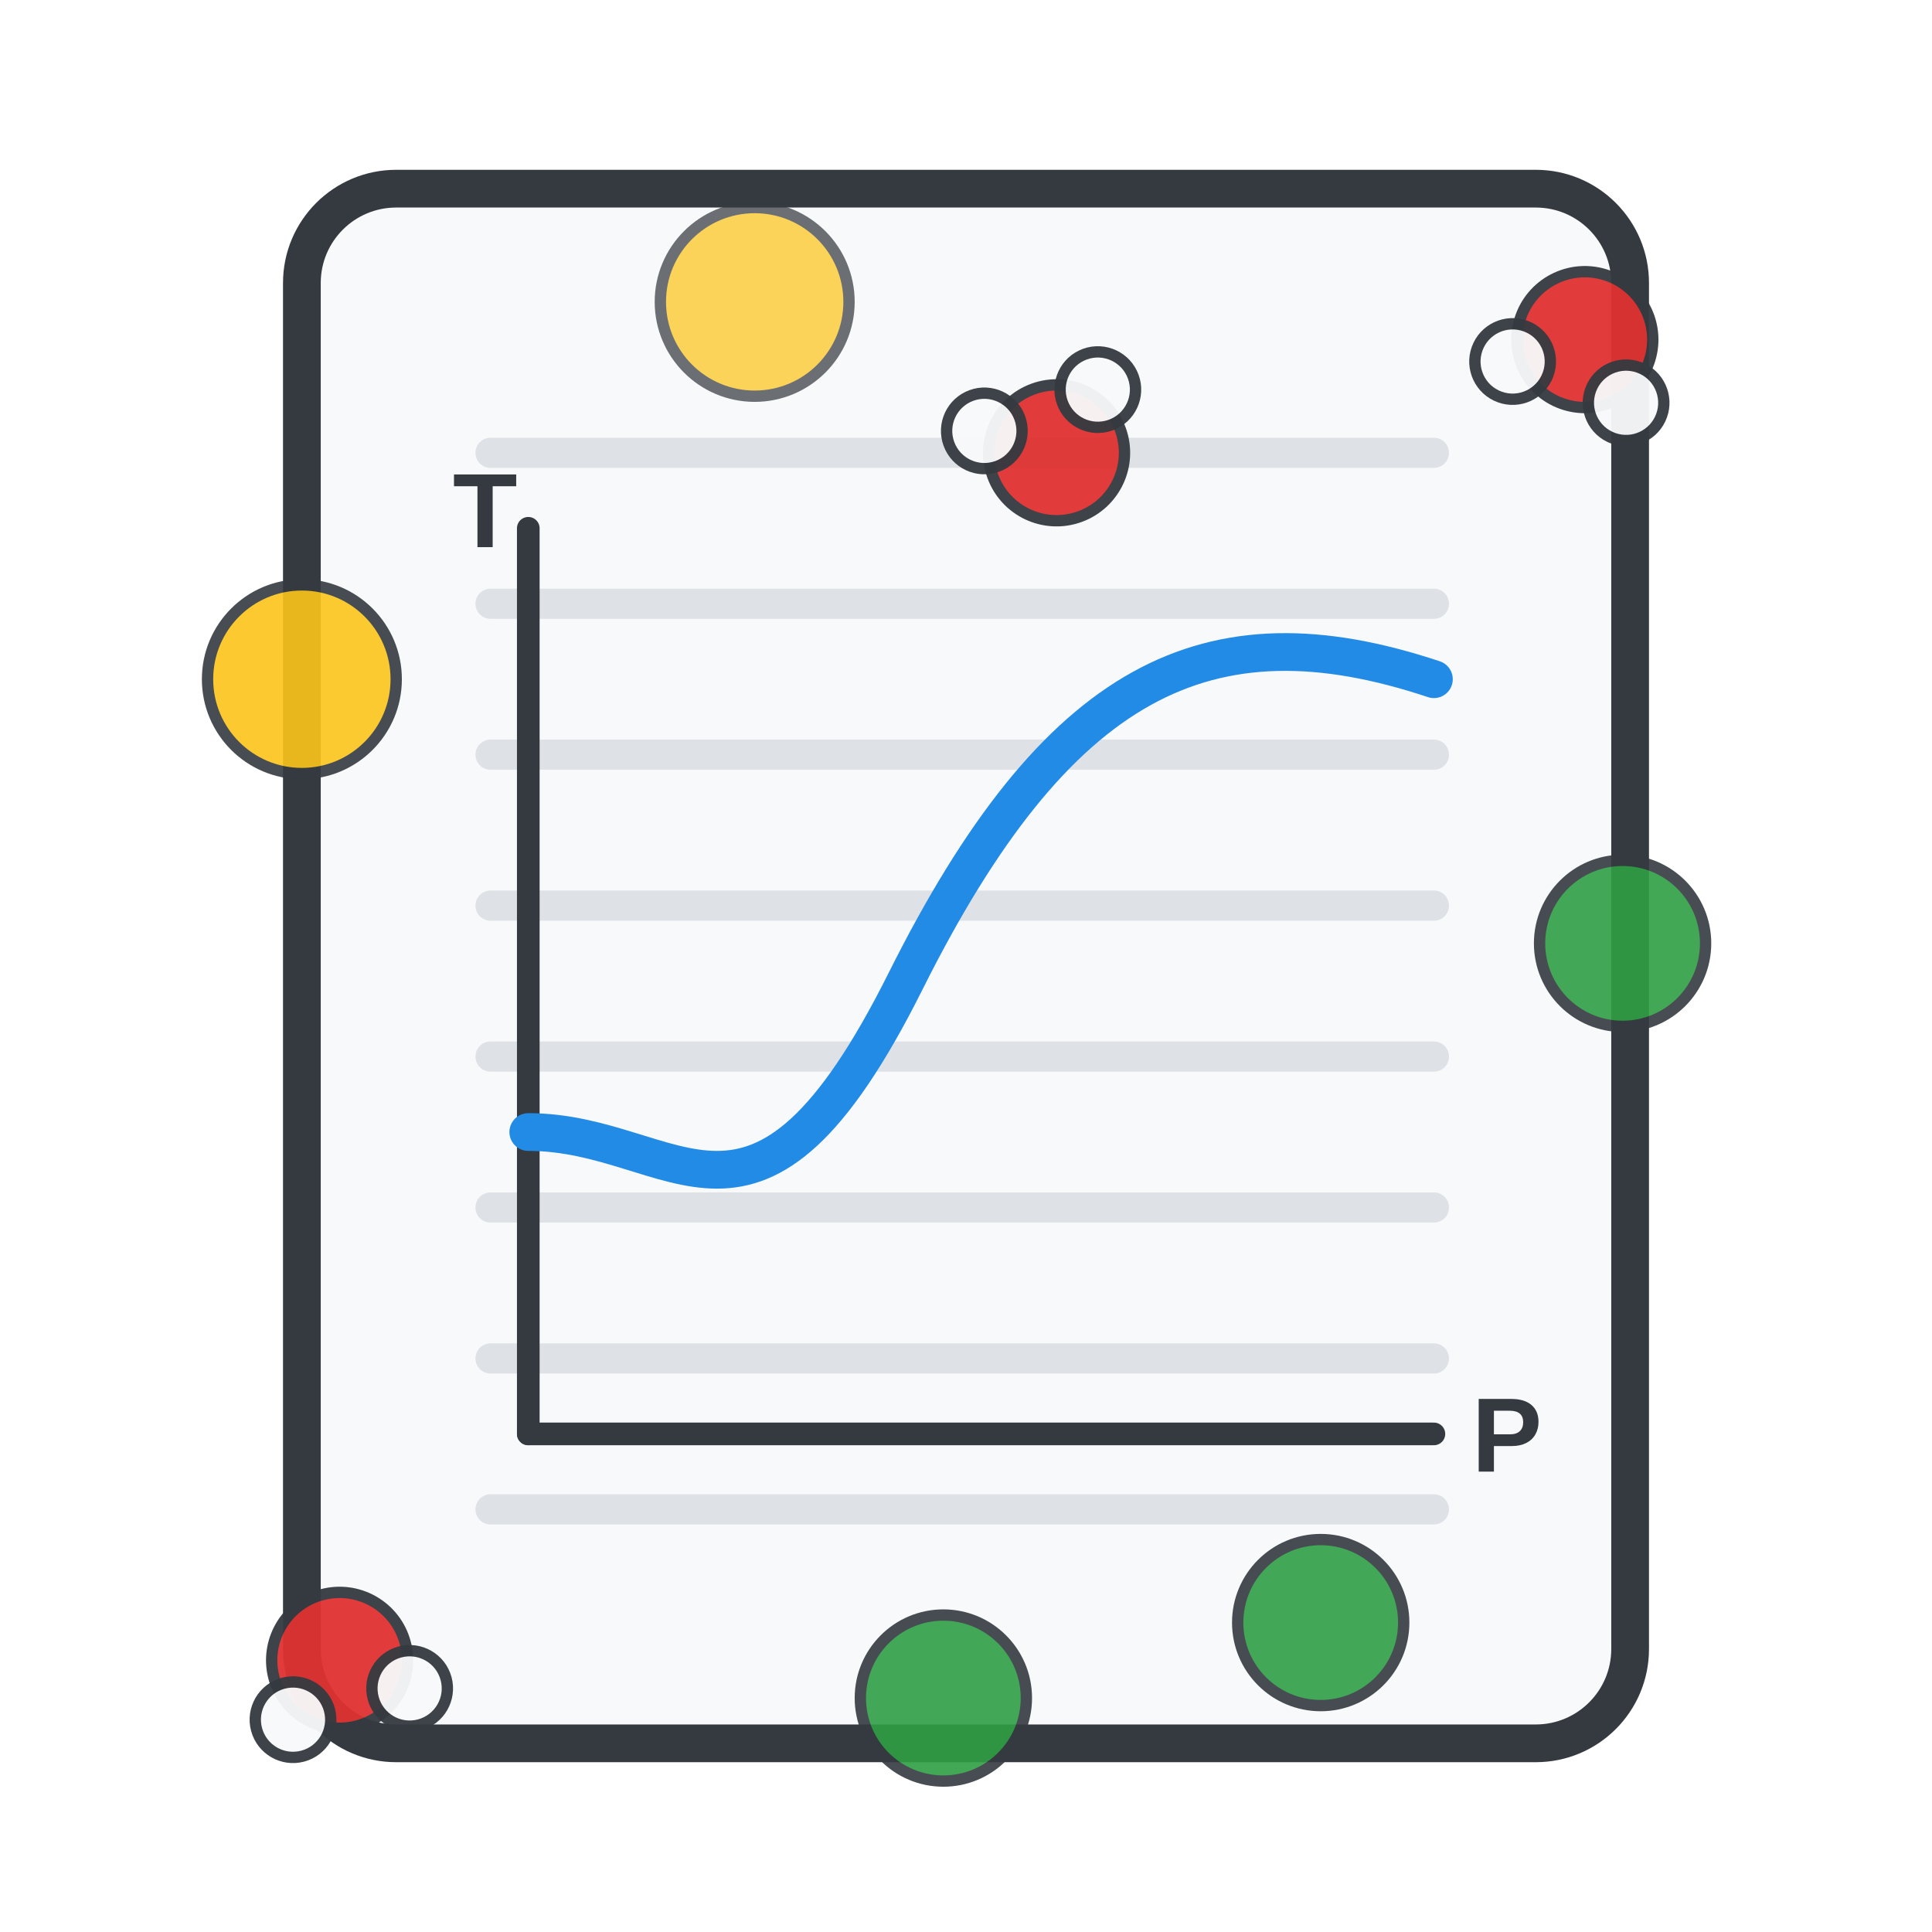
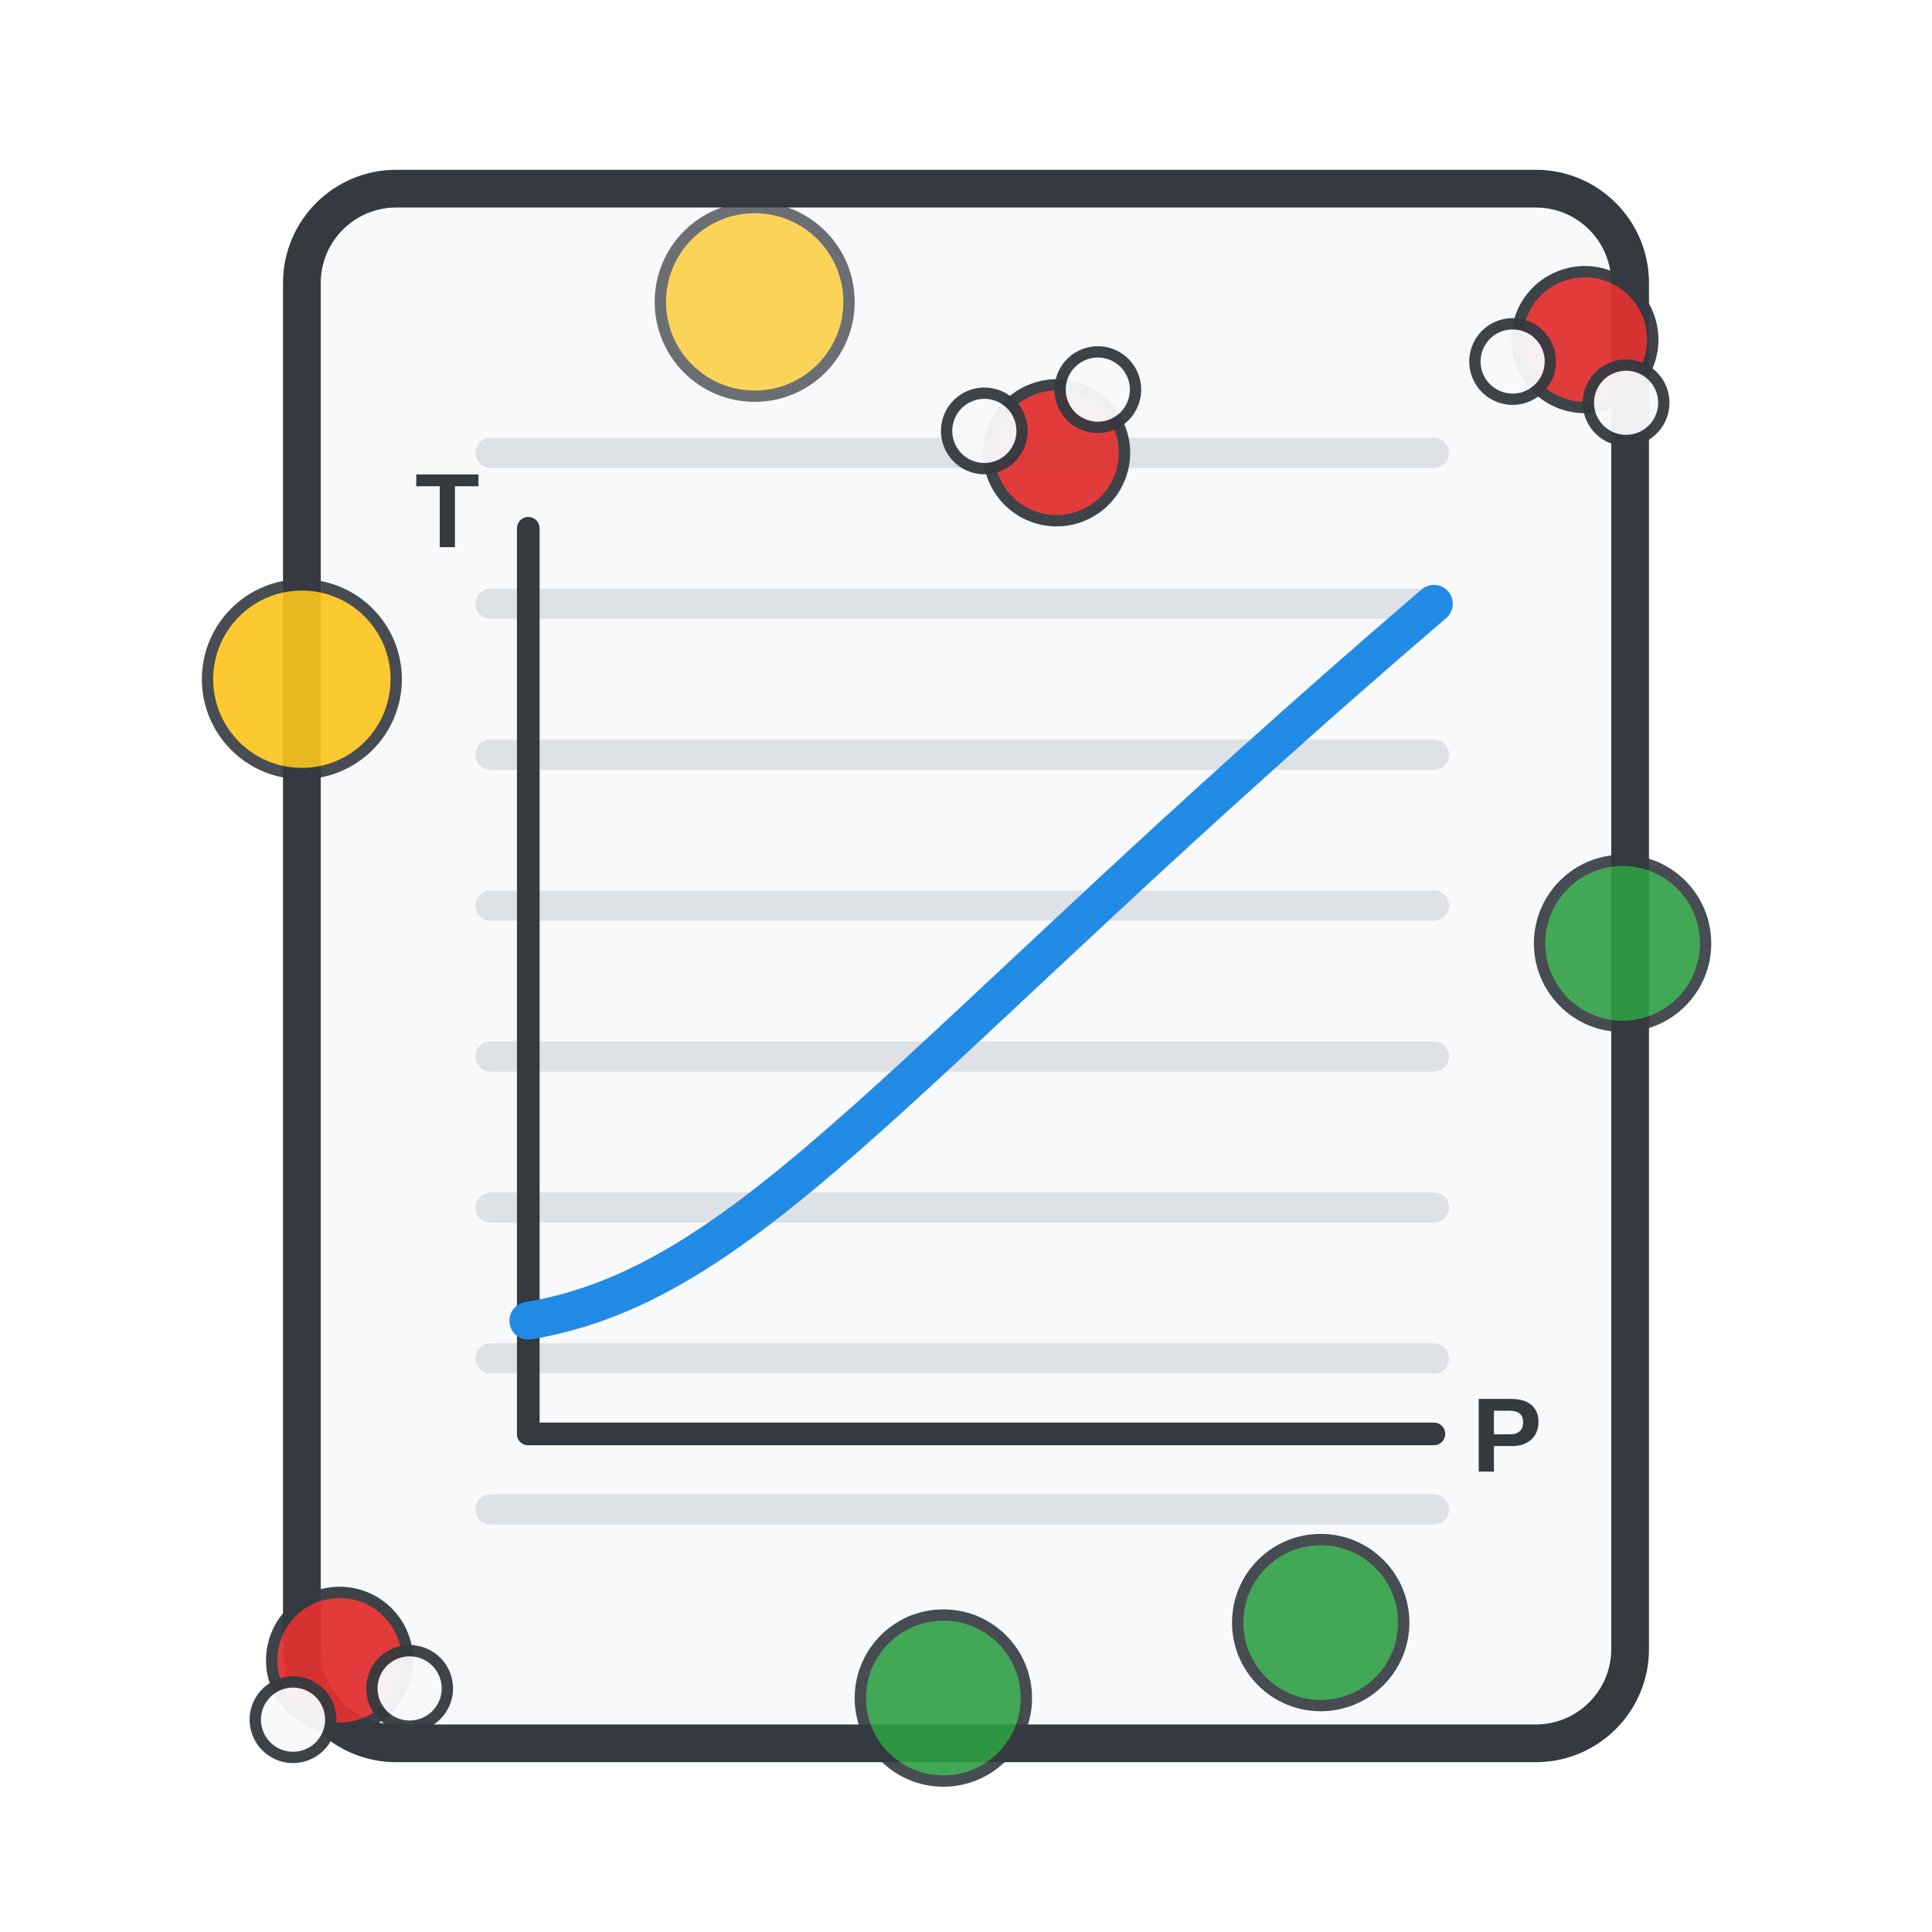
<svg xmlns="http://www.w3.org/2000/svg" viewBox="0 0 512 512">
  <defs>
    <g id="water">
      <circle cx="0" cy="0" r="18" fill="#e03131" stroke="#343a40" stroke-width="3" opacity="0.95" />
      <circle cx="-16" cy="12" r="10" fill="#f8f9fa" stroke="#343a40" stroke-width="3" opacity="0.95" />
      <circle cx="16" cy="12" r="10" fill="#f8f9fa" stroke="#343a40" stroke-width="3" opacity="0.95" />
    </g>
    <g id="atom-green">
      <circle cx="0" cy="0" r="22" fill="#2f9e44" stroke="#343a40" stroke-width="3" opacity="0.9" />
    </g>
    <g id="atom-yellow">
      <circle cx="0" cy="0" r="25" fill="#fcc419" stroke="#343a40" stroke-width="3" opacity="0.9" />
    </g>
  </defs>
  <rect x="80" y="50" width="352" height="412" rx="25" ry="25" fill="#f8f9fa" stroke="#343a40" stroke-width="10" />
  <g stroke="#dee2e6" stroke-width="8" stroke-linecap="round">
    <line x1="130" y1="120" x2="380" y2="120" />
    <line x1="130" y1="160" x2="380" y2="160" />
    <line x1="130" y1="200" x2="380" y2="200" />
    <line x1="130" y1="240" x2="380" y2="240" />
    <line x1="130" y1="280" x2="380" y2="280" />
    <line x1="130" y1="320" x2="380" y2="320" />
    <line x1="130" y1="360" x2="380" y2="360" />
    <line x1="130" y1="400" x2="380" y2="400" />
  </g>
  <g stroke="#343a40" stroke-width="6" stroke-linecap="round">
    <line x1="140" y1="380" x2="140" y2="140" />
    <line x1="140" y1="380" x2="380" y2="380" />
  </g>
-   <text x="120" y="145" font-family="Arial, sans-serif" font-weight="bold" font-size="28" fill="#343a40">T</text>
+   <text x="110" y="145" font-family="Arial, sans-serif" font-weight="bold" font-size="28" fill="#343a40">T</text>
  <text x="390" y="390" font-family="Arial, sans-serif" font-weight="bold" font-size="28" fill="#343a40">P</text>
-   <path d="M140,300 C180,300 200,340 240,260 C280,180 320,160 380,180" fill="none" stroke="#228be6" stroke-width="10" stroke-linecap="round" />
+   <path d="M140,350 C200,340 240,280 380,160" fill="none" stroke="#228be6" stroke-width="10" stroke-linecap="round" />
  <use href="#water" x="420" y="90" transform="rotate(20 420 90)" />
  <use href="#water" x="90" y="440" transform="rotate(-15 90 440)" />
  <use href="#water" x="280" y="120" transform="rotate(160 280 120)" />
  <use href="#atom-green" x="430" y="250" />
  <use href="#atom-yellow" x="80" y="180" />
  <use href="#atom-green" x="350" y="430" />
  <use href="#atom-yellow" x="200" y="80" opacity="0.8" />
  <use href="#atom-green" x="250" y="450" />
</svg>
